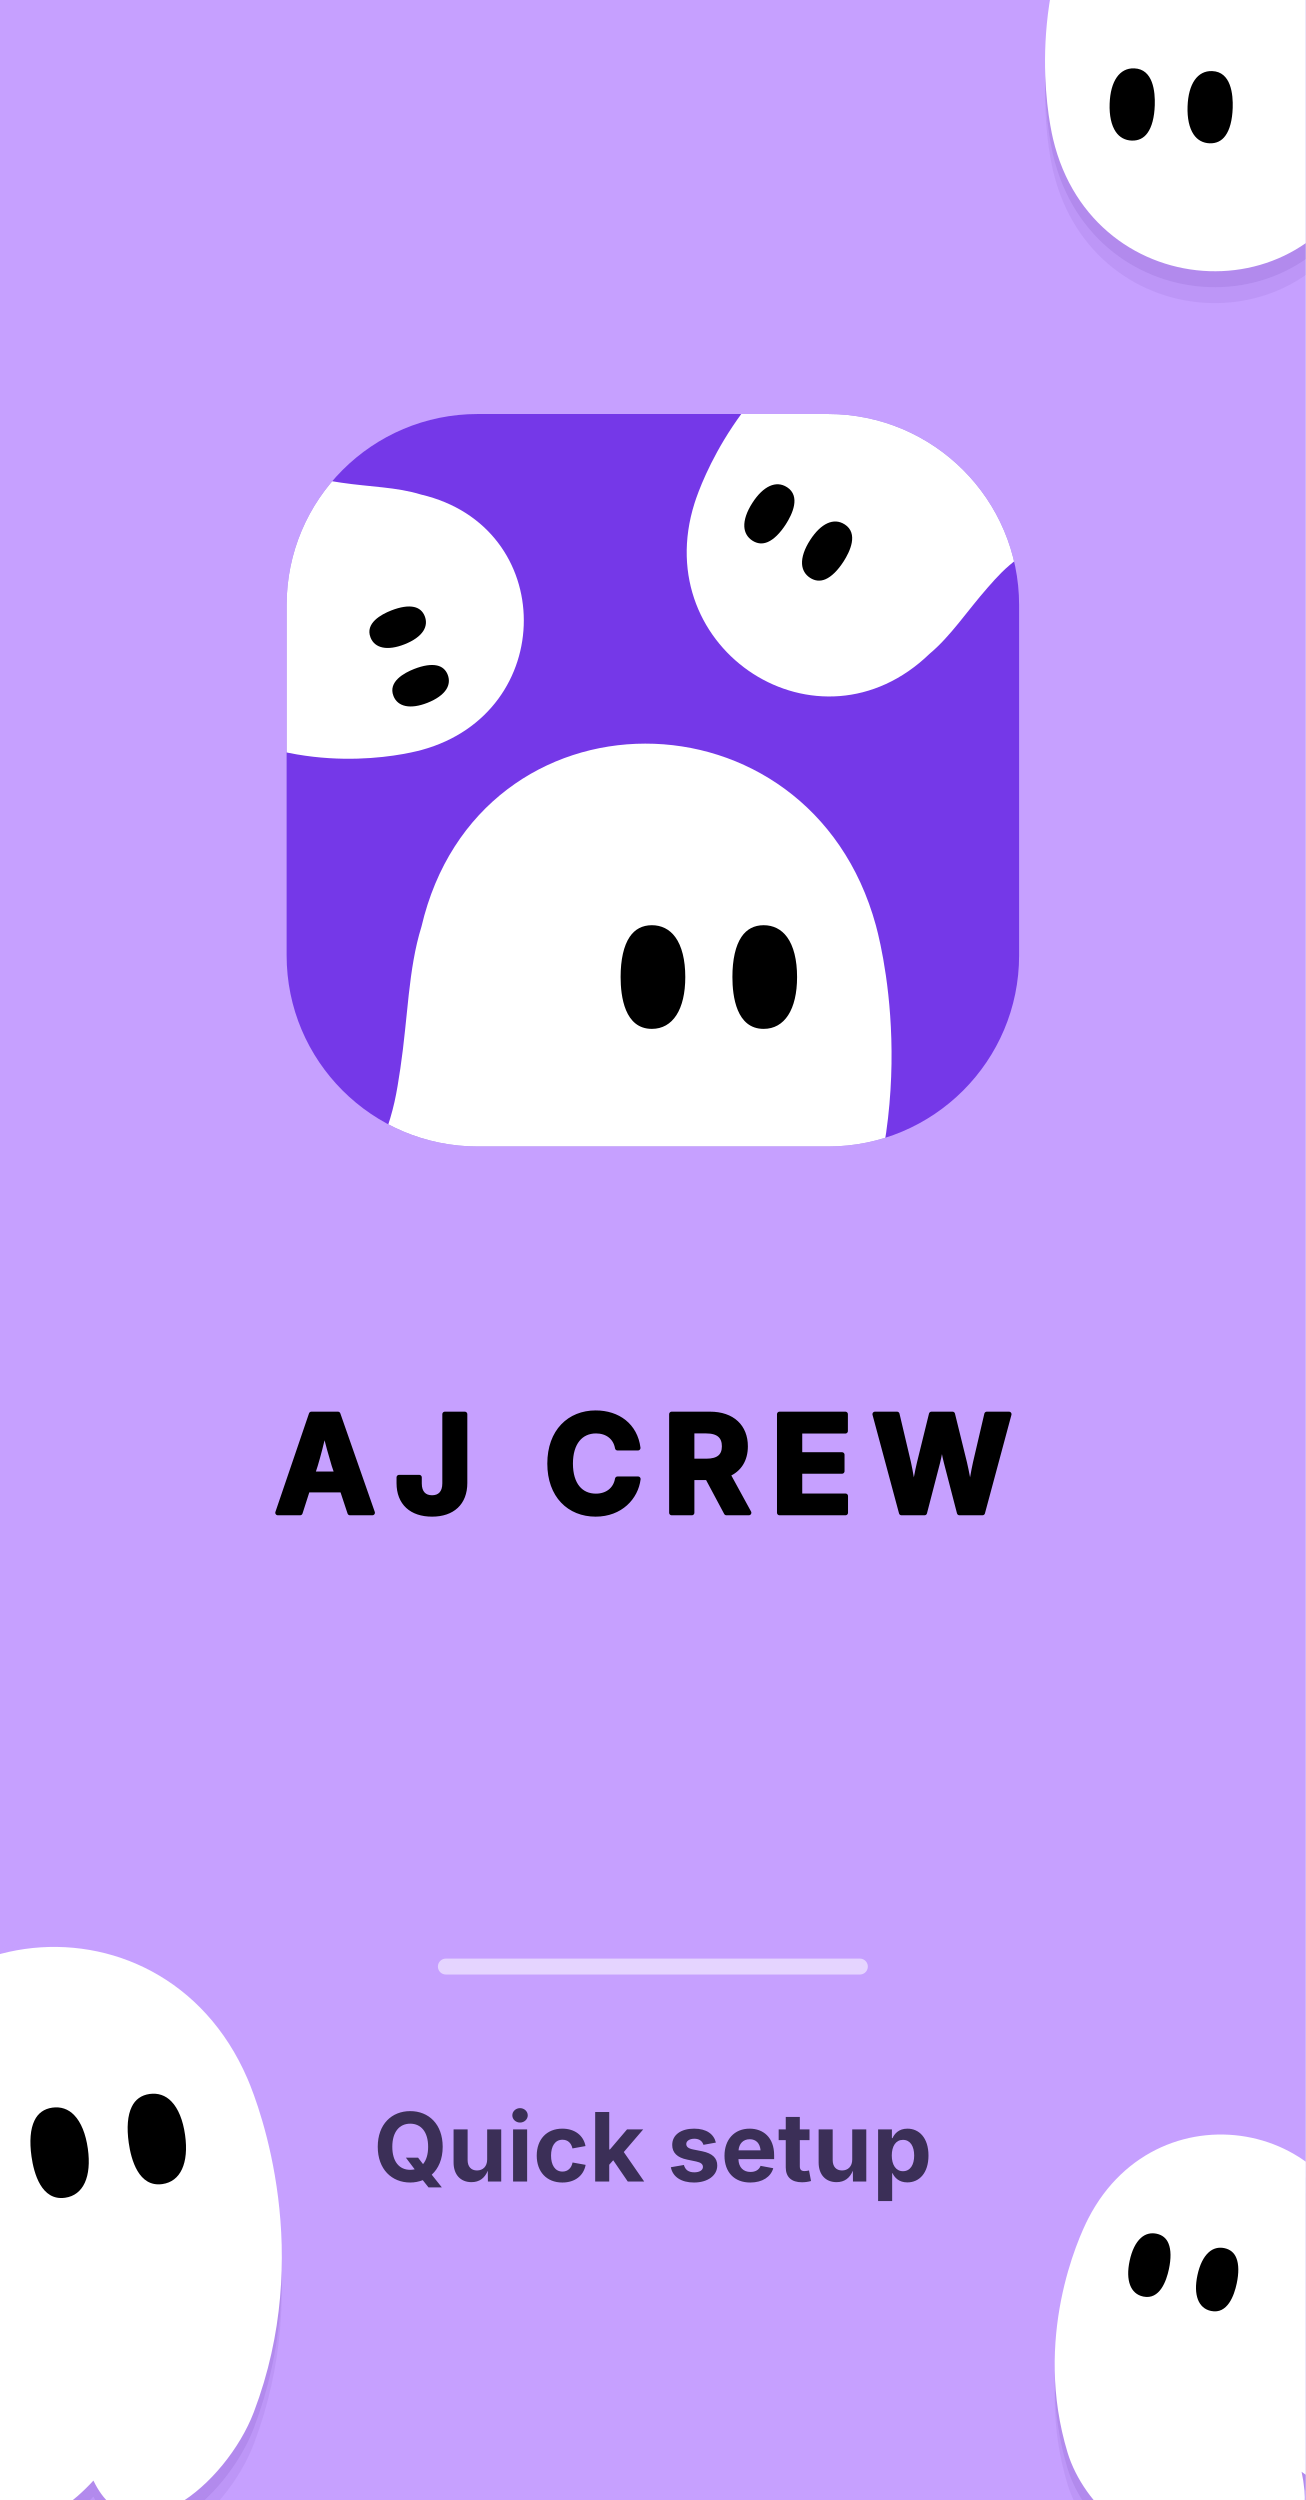
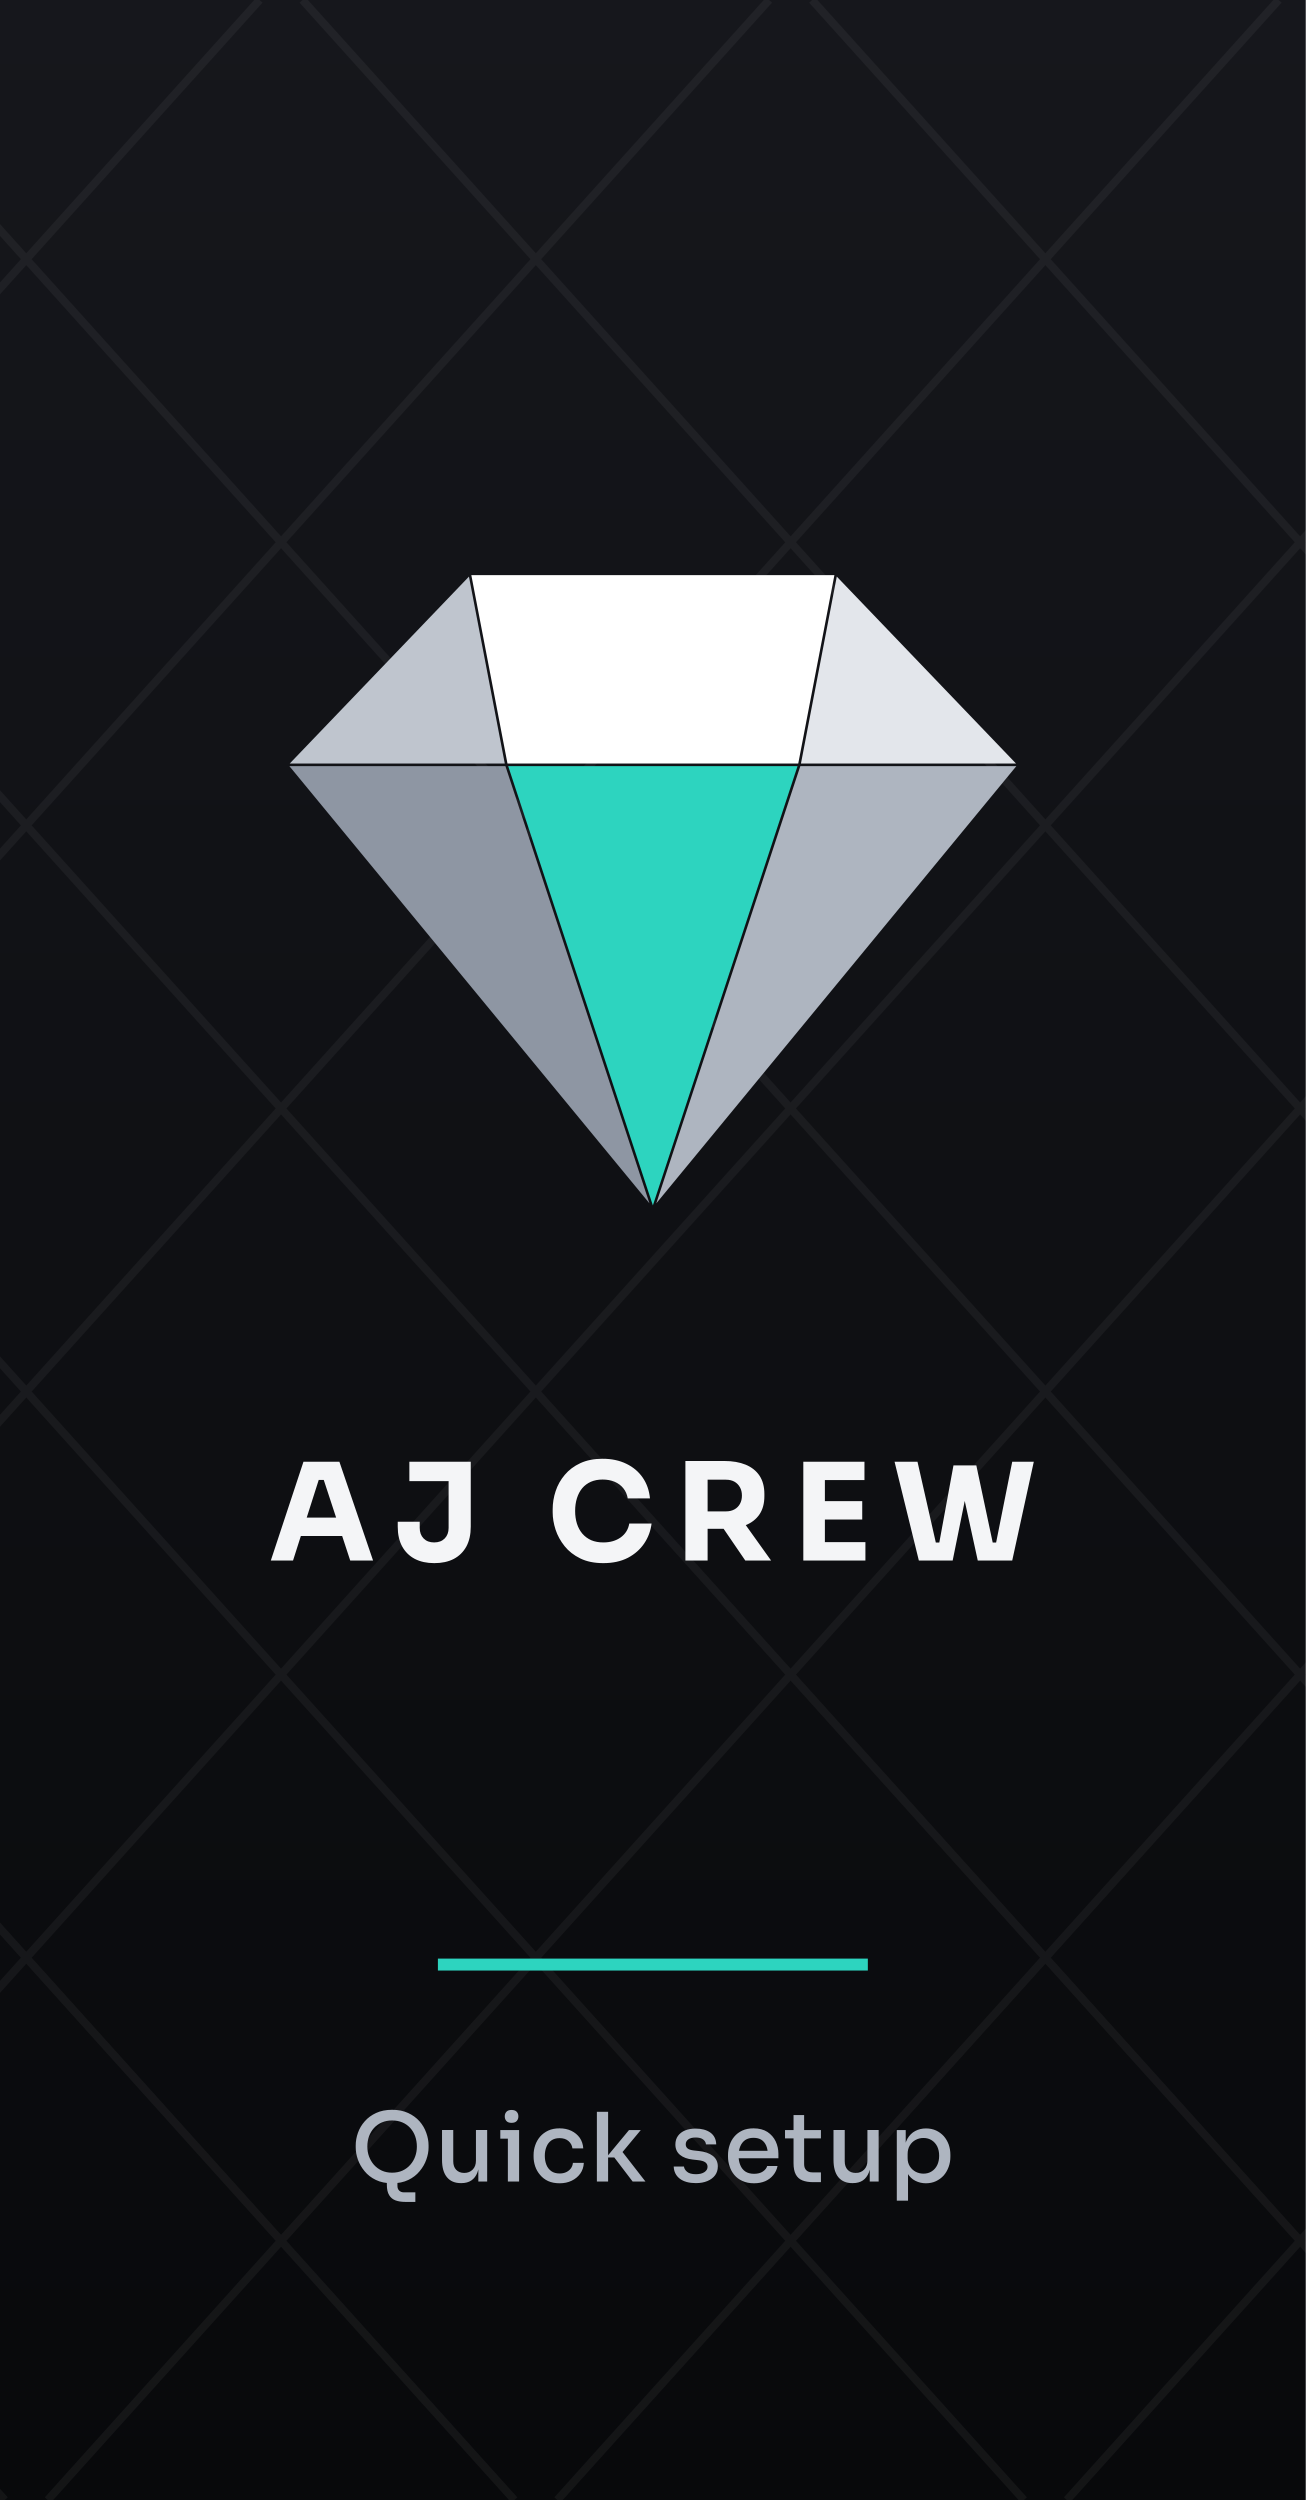
<svg xmlns="http://www.w3.org/2000/svg" width="164" height="314" viewBox="0 0 164 314">
  <defs>
-     <path id="ghost-body" d="M398.554 818.914C316.315 1001.03 491.477 1046.74 620.672 940.156C658.687 1059.66 801.052 970.473 852.234 877.795C964.787 673.567 919.318 465.357 907.64 422.374C827.637 129.443 427.623 128.946 358.8 423.865C342.651 475.544 342.402 534.18 333.458 595.051C328.986 625.86 325.507 645.488 313.83 677.785C306.873 696.424 297.68 712.819 282.773 740.645C259.915 783.881 269.604 867.113 387.87 823.883L399.051 818.914H398.554Z" />
-     <g id="ghost-art">
-       <path fill="#ffffff" d="M398.554 818.914C316.315 1001.03 491.477 1046.74 620.672 940.156C658.687 1059.66 801.052 970.473 852.234 877.795C964.787 673.567 919.318 465.357 907.64 422.374C827.637 129.443 427.623 128.946 358.8 423.865C342.651 475.544 342.402 534.18 333.458 595.051C328.986 625.86 325.507 645.488 313.83 677.785C306.873 696.424 297.68 712.819 282.773 740.645C259.915 783.881 269.604 867.113 387.87 823.883L399.051 818.914H398.554Z" />
-       <path fill="#000000" d="M636.123 549.353C603.328 549.353 598.359 510.097 598.359 486.742C598.359 465.623 602.086 448.977 609.293 438.293C615.504 428.852 624.697 424.131 636.123 424.131C647.555 424.131 657.492 428.852 664.447 438.541C672.398 449.474 676.623 466.12 676.623 486.742C676.623 525.998 661.471 549.353 636.375 549.353H636.123Z" />
-       <path fill="#000000" d="M771.24 549.353C738.445 549.353 733.477 510.097 733.477 486.742C733.477 465.623 737.203 448.977 744.41 438.293C750.621 428.852 759.814 424.131 771.24 424.131C782.672 424.131 792.609 428.852 799.564 438.541C807.516 449.474 811.74 466.12 811.74 486.742C811.74 525.998 796.588 549.353 771.492 549.353H771.24Z" />
-     </g>
-     <clipPath id="panel">
-       <rect width="164" height="314" />
-     </clipPath>
-     <clipPath id="mark-clip">
-       <rect x="36" y="52" width="92" height="92" rx="24" />
-     </clipPath>
+     <linearGradient id="ground" x1="0" y1="0" x2="0" y2="1">
+       <stop offset="0" stop-color="#16171C" />
+       <stop offset="1" stop-color="#08090B" />
+     </linearGradient>
  </defs>
-   <g clip-path="url(#panel)">
-     <rect width="164" height="314" fill="#c6a0ff" />
-     <g opacity="0.09" fill="#3d1080" transform="translate(0 2)">
-       <use href="#ghost-body" transform="translate(126 -30) rotate(182 27 35.4) translate(-18.48 -7.97) scale(0.07248)" />
-       <use href="#ghost-body" transform="translate(-26 236) rotate(-8 34 44.5) translate(-23.28 -10.04) scale(0.09128)" />
-       <use href="#ghost-body" transform="translate(128 262) rotate(12 24 31.45) translate(48 0) scale(-1 1) translate(-16.43 -7.09) scale(0.06443)" />
-     </g>
-     <g opacity="0.07" fill="#3d1080" transform="translate(0 4)">
-       <use href="#ghost-body" transform="translate(126 -30) rotate(182 27 35.4) translate(-18.48 -7.97) scale(0.07248)" />
-       <use href="#ghost-body" transform="translate(-26 236) rotate(-8 34 44.5) translate(-23.28 -10.04) scale(0.09128)" />
-       <use href="#ghost-body" transform="translate(128 262) rotate(12 24 31.45) translate(48 0) scale(-1 1) translate(-16.43 -7.09) scale(0.06443)" />
-     </g>
-     <g>
-       <use href="#ghost-art" transform="translate(126 -30) rotate(182 27 35.4) translate(-18.48 -7.97) scale(0.07248)" />
-       <use href="#ghost-art" transform="translate(-26 236) rotate(-8 34 44.5) translate(-23.28 -10.04) scale(0.09128)" />
-       <use href="#ghost-art" transform="translate(128 262) rotate(12 24 31.45) translate(48 0) scale(-1 1) translate(-16.43 -7.09) scale(0.06443)" />
-     </g>
-     <g clip-path="url(#mark-clip)">
-       <g transform="translate(36 52) scale(.44532) translate(-37.4 -29.85)">
-         <rect x="37.4" y="29.85" width="206.59" height="206.59" rx="53.29" fill="#7538e8" />
-         <path fill="#ffffff" d="M84.76 266.62c-19.2 42.53 21.68 53.2 51.84 28.31 8.86 27.91 42.12 7.09 54.05-14.53 26.29-47.66 15.67-96.28 12.95-106.31-18.69-68.39-112.09-68.46-128.17.35-3.75 12.04-3.82 25.74-5.95 39.96-1.07 7.17-1.83 11.75-4.6 19.29-1.6 4.34-3.79 8.19-7.24 14.68-6.81 10.42.13 31.72 27.13 18.26Z" />
-         <path d="M140.41 203.27c-7.67 0-8.81-9.16-8.81-14.62 0-4.93.88-8.84 2.56-11.33 1.47-2.18 3.58-3.29 6.26-3.29s4.98 1.13 6.6 3.35c1.85 2.53 2.82 6.43 2.82 11.27 0 9.15-3.52 14.62-9.42 14.62Z" />
-         <path d="M171.94 203.27c-7.67 0-8.81-9.16-8.81-14.62 0-4.93.88-8.84 2.56-11.33 1.47-2.18 3.58-3.29 6.26-3.29s4.98 1.13 6.6 3.35c1.85 2.53 2.82 6.43 2.82 11.27 0 9.15-3.52 14.62-9.42 14.62Z" />
-         <path fill="#ffffff" d="M23.47 57.81C-.43 47.02-6.43 70 7.56 86.94c-15.69 4.98-3.99 23.67 8.17 30.38 26.79 14.78 54.11 8.81 59.75 7.28 38.44-10.5 38.48-63-.2-72.04-6.77-2.11-14.47-2.15-22.46-3.34-4.03-.6-6.6-1.03-10.84-2.59-2.44-.9-4.6-2.13-8.25-4.07-5.86-3.83-17.83.07-10.26 15.25Z" />
-         <path d="M61.06 92.87c-1.57-4.01 2.99-6.49 5.84-7.61 2.58-1.01 4.81-1.35 6.45-.98 1.44.32 2.46 1.2 3.01 2.6s.43 2.83-.4 4.14c-.95 1.49-2.78 2.79-5.32 3.79-4.79 1.88-8.37 1.15-9.58-1.93Z" />
-         <path d="M67.53 109.37c-1.57-4.01 2.99-6.49 5.84-7.61 2.58-1.01 4.81-1.35 6.45-.98 1.44.32 2.46 1.2 3.01 2.6s.43 2.83-.4 4.14c-.95 1.48-2.78 2.79-5.32 3.79-4.79 1.88-8.37 1.15-9.58-1.93Z" />
-         <path fill="#ffffff" d="M244.6 46.77c24.07-15.57 6.51-34.68-17.35-31.87 4.71-17.36-19.39-17.68-32.74-10.48-29.43 15.86-40.13 44.5-42.06 50.58-13.11 41.53 35.1 72.65 66.3 42.47 5.95-4.97 10.54-12.02 16.37-18.65 2.94-3.35 4.85-5.46 8.8-8.43 2.27-1.71 4.68-2.97 8.62-5.17 6.99-3.11 10.49-16.42-7.93-18.46Z" />
-         <path d="M194.79 60.97c3.96 2.55 1.5 7.66-.31 10.48-1.64 2.54-3.4 4.27-5.09 5-1.49.64-2.94.51-4.33-.38s-2.19-2.24-2.29-3.92c-.11-1.92.68-4.26 2.29-6.76 3.05-4.73 6.68-6.38 9.73-4.41Z" />
-         <path d="M178.51 50.47c3.96 2.55 1.5 7.66-.31 10.48-1.64 2.54-3.4 4.27-5.09 5-1.49.64-2.94.51-4.33-.38s-2.19-2.24-2.29-3.92c-.11-1.92.68-4.26 2.29-6.76 3.05-4.73 6.68-6.38 9.73-4.41Z" />
-       </g>
-     </g>
-     <g font-family="-apple-system, BlinkMacSystemFont, 'Segoe UI', sans-serif" text-anchor="middle">
-       <text x="80.81" y="190" font-size="17" font-weight="700" letter-spacing="2.38" fill="#000000" stroke="#000000" stroke-width="0.64" stroke-linejoin="round">AJ CREW</text>
-     </g>
-     <path d="M56 247H108" stroke="#ffffff" stroke-opacity="0.55" stroke-linecap="round" stroke-width="2" />
-     <text x="82" y="274" text-anchor="middle" fill="#3b2f57" font-family="-apple-system, BlinkMacSystemFont, 'Segoe UI', sans-serif" font-size="12" font-weight="650">Quick setup</text>
-   </g>
+   <rect width="164" height="314" fill="url(#ground)" />
+   <path d="M-314 314L-31.4 0M-282 0L0.6 314M-250 314L32.6 0M-218 0L64.6 314M-186 314L96.6 0M-154 0L128.6 314M-122 314L160.6 0M-90 0L192.6 314M-58 314L224.6 0M-26 0L256.6 314M6 314L288.6 0M38 0L320.6 314M70 314L352.6 0M102 0L384.6 314M134 314L416.6 0M166 0L448.6 314M198 314L480.6 0M230 0L512.6 314M262 314L544.6 0M294 0L576.6 314M326 314L608.6 0M358 0L640.6 314M390 314L672.6 0M422 0L704.6 314M454 314L736.6 0M486 0L768.6 314" stroke="#fff" stroke-opacity="0.05" stroke-width="1" fill="none" />
+   <path d="M36.39 95.9L58.9 72.42L63.4 95.9Z" fill="#BFC5CE" />
+   <path d="M59.2 72.24L104.8 72.24L100.26 95.9L63.74 95.9Z" fill="#FFFFFF" />
+   <path d="M105.1 72.42L127.61 95.9L100.6 95.9Z" fill="#E3E6EB" />
+   <path d="M36.35 96.23L63.48 96.23L81.57 151.14Z" fill="#8E96A3" />
+   <path d="M63.83 96.23L100.17 96.23L82 151.4Z" fill="#2DD4BF" />
+   <path d="M100.52 96.23L127.65 96.23L82.43 151.14Z" fill="#AEB5C0" />
+   <path transform="translate(33.796 196)" fill="#F4F5F7" d="M0.22 0 4.32 -12.41H8.83L13.06 0H10.19L6.75 -10.48L7.63 -10.12H5.44L6.35 -10.48L3.01 0H0.22ZM3.32 -3.08 4.18 -5.39H9.05L9.9 -3.08H3.32ZM20.75 0.33Q19.34 0.33 18.31 -0.2Q17.28 -0.74 16.72 -1.76Q16.16 -2.78 16.16 -4.25V-4.87H18.92V-4.1Q18.92 -3.27 19.41 -2.77Q19.9 -2.27 20.73 -2.27Q21.57 -2.27 22.06 -2.77Q22.55 -3.27 22.55 -4.1V-10.31H25.33V-4.25Q25.33 -2.78 24.78 -1.76Q24.22 -0.74 23.2 -0.2Q22.18 0.33 20.75 0.33ZM17.62 -9.97V-12.41H25.33V-9.97H17.62ZM41.98 0.33Q40.29 0.33 39.09 -0.26Q37.88 -0.85 37.12 -1.8Q36.35 -2.76 35.98 -3.88Q35.62 -5 35.62 -6.05V-6.43Q35.62 -7.59 35.99 -8.71Q36.36 -9.84 37.14 -10.76Q37.91 -11.68 39.1 -12.23Q40.29 -12.78 41.89 -12.78Q43.58 -12.78 44.87 -12.15Q46.16 -11.53 46.93 -10.41Q47.7 -9.29 47.84 -7.8H45.05Q44.92 -8.55 44.49 -9.08Q44.06 -9.61 43.4 -9.89Q42.73 -10.17 41.89 -10.17Q41.07 -10.17 40.42 -9.89Q39.77 -9.6 39.33 -9.08Q38.9 -8.56 38.67 -7.83Q38.44 -7.11 38.44 -6.22Q38.44 -5.35 38.67 -4.62Q38.9 -3.9 39.35 -3.37Q39.81 -2.84 40.46 -2.55Q41.12 -2.27 41.98 -2.27Q43.27 -2.27 44.16 -2.9Q45.05 -3.54 45.24 -4.64H48.04Q47.88 -3.28 47.12 -2.15Q46.36 -1.02 45.07 -0.34Q43.77 0.33 41.98 0.33ZM52.29 0V-12.5H55.08V0H52.29ZM59.81 0 56.17 -5.33H59.24L63.05 0H59.81ZM54.32 -3.98V-6.17H57.38Q58 -6.17 58.45 -6.42Q58.89 -6.66 59.14 -7.11Q59.39 -7.56 59.39 -8.15Q59.39 -8.76 59.14 -9.2Q58.89 -9.65 58.45 -9.9Q58 -10.15 57.38 -10.15H54.32V-12.5H57.17Q58.72 -12.5 59.85 -12.04Q60.99 -11.57 61.6 -10.65Q62.21 -9.73 62.21 -8.35V-8.08Q62.21 -6.7 61.59 -5.79Q60.97 -4.88 59.84 -4.43Q58.72 -3.98 57.17 -3.98H54.32ZM67.1 0V-12.41H69.81V0H67.1ZM69.47 0V-2.31H74.9V0H69.47ZM69.47 -5.15V-7.46H74.5V-5.15H69.47ZM69.47 -10.1V-12.41H74.78V-10.1H69.47ZM81.61 0 78.56 -12.41H81.44L83.83 -1.87L83.24 -2.26H84.78L84.11 -1.87L85.96 -11.95H88.28L85.86 0H81.61ZM89.01 0 86.4 -11.95H88.83L90.97 -1.87L90.31 -2.26H91.79L91.24 -1.87L93.34 -12.41H96.05L93.34 0H89.01Z" />
+   <rect x="55" y="246" width="54" height="1.5" fill="#2DD4BF" />
+   <path transform="translate(44.058 274)" fill="#AEB5C0" d="M6.84 2.56Q6.14 2.56 5.62 2.37Q5.1 2.18 4.82 1.71Q4.53 1.24 4.53 0.4V-0.75H5.86V0.55Q5.86 0.93 6.08 1.14Q6.31 1.36 6.68 1.36H8.11V2.56H6.84ZM5.19 0.22Q4.01 0.22 3.15 -0.2Q2.29 -0.61 1.73 -1.3Q1.17 -1.98 0.89 -2.76Q0.62 -3.55 0.62 -4.27V-4.54Q0.62 -5.33 0.9 -6.12Q1.18 -6.92 1.76 -7.57Q2.33 -8.22 3.18 -8.61Q4.04 -9.01 5.19 -9.01Q6.34 -9.01 7.2 -8.61Q8.05 -8.22 8.63 -7.57Q9.2 -6.92 9.48 -6.12Q9.77 -5.33 9.77 -4.54V-4.27Q9.77 -3.55 9.49 -2.76Q9.22 -1.98 8.65 -1.3Q8.09 -0.61 7.23 -0.2Q6.37 0.22 5.19 0.22ZM5.19 -1.11Q5.91 -1.11 6.49 -1.37Q7.07 -1.64 7.47 -2.1Q7.88 -2.56 8.09 -3.15Q8.3 -3.73 8.3 -4.39Q8.3 -5.08 8.09 -5.68Q7.88 -6.27 7.47 -6.72Q7.07 -7.17 6.49 -7.42Q5.91 -7.67 5.19 -7.67Q4.47 -7.67 3.9 -7.42Q3.32 -7.17 2.91 -6.72Q2.51 -6.27 2.29 -5.68Q2.08 -5.08 2.08 -4.39Q2.08 -3.73 2.29 -3.15Q2.51 -2.56 2.91 -2.1Q3.32 -1.64 3.9 -1.37Q4.47 -1.11 5.19 -1.11ZM13.83 0.2Q12.69 0.2 12.08 -0.54Q11.46 -1.29 11.46 -2.72V-6.47H12.87V-2.54Q12.87 -1.86 13.24 -1.47Q13.62 -1.08 14.25 -1.08Q14.9 -1.08 15.31 -1.5Q15.72 -1.91 15.72 -2.63V-6.47H17.13V0H16.02V-2.76H16.15Q16.15 -1.79 15.9 -1.13Q15.65 -0.48 15.15 -0.14Q14.65 0.2 13.89 0.2H13.83ZM19.73 0V-6.46H21.14V0H19.73ZM18.78 -5.38V-6.46H21.14V-5.38H18.78ZM20.19 -7.37Q19.76 -7.37 19.55 -7.6Q19.34 -7.83 19.34 -8.18Q19.34 -8.54 19.55 -8.76Q19.76 -8.99 20.19 -8.99Q20.63 -8.99 20.84 -8.76Q21.05 -8.54 21.05 -8.18Q21.05 -7.83 20.84 -7.6Q20.63 -7.37 20.19 -7.37ZM26.24 0.22Q25.4 0.22 24.78 -0.06Q24.17 -0.35 23.77 -0.84Q23.36 -1.32 23.16 -1.91Q22.96 -2.51 22.96 -3.11V-3.34Q22.96 -3.97 23.17 -4.57Q23.37 -5.16 23.78 -5.64Q24.19 -6.11 24.8 -6.4Q25.41 -6.68 26.22 -6.68Q27.05 -6.68 27.7 -6.37Q28.36 -6.05 28.76 -5.49Q29.15 -4.92 29.2 -4.16H27.84Q27.77 -4.71 27.35 -5.08Q26.93 -5.45 26.22 -5.45Q25.6 -5.45 25.19 -5.16Q24.78 -4.87 24.58 -4.37Q24.37 -3.87 24.37 -3.23Q24.37 -2.61 24.57 -2.1Q24.77 -1.6 25.19 -1.3Q25.6 -1.01 26.24 -1.01Q26.72 -1.01 27.08 -1.19Q27.43 -1.36 27.65 -1.66Q27.86 -1.96 27.9 -2.34H29.27Q29.23 -1.56 28.82 -0.99Q28.41 -0.42 27.74 -0.1Q27.08 0.22 26.24 0.22ZM35.4 0 33.1 -3.02H32.09L34.94 -6.46H36.42L33.81 -3.32L33.87 -4.04L37.01 0H35.4ZM30.91 0V-8.76H32.32V0H30.91ZM43.35 0.2Q42.05 0.2 41.32 -0.36Q40.6 -0.91 40.56 -1.88H41.85Q41.88 -1.53 42.23 -1.23Q42.58 -0.92 43.36 -0.92Q44.04 -0.92 44.43 -1.19Q44.81 -1.45 44.81 -1.85Q44.81 -2.21 44.52 -2.42Q44.24 -2.62 43.58 -2.69L42.94 -2.76Q41.94 -2.87 41.36 -3.34Q40.77 -3.82 40.77 -4.65Q40.77 -5.29 41.1 -5.74Q41.42 -6.18 41.99 -6.42Q42.57 -6.65 43.31 -6.65Q44.45 -6.65 45.16 -6.15Q45.87 -5.64 45.9 -4.66H44.61Q44.59 -5.02 44.26 -5.28Q43.94 -5.53 43.31 -5.53Q42.71 -5.53 42.39 -5.29Q42.07 -5.05 42.07 -4.68Q42.07 -4.34 42.31 -4.15Q42.55 -3.96 43.1 -3.9L43.73 -3.83Q44.82 -3.72 45.46 -3.23Q46.1 -2.74 46.1 -1.88Q46.1 -1.26 45.76 -0.79Q45.41 -0.32 44.79 -0.06Q44.17 0.2 43.35 0.2ZM50.65 0.22Q49.81 0.22 49.19 -0.07Q48.57 -0.35 48.17 -0.83Q47.77 -1.31 47.58 -1.91Q47.38 -2.5 47.38 -3.12V-3.34Q47.38 -3.98 47.58 -4.57Q47.77 -5.17 48.17 -5.64Q48.57 -6.12 49.17 -6.4Q49.78 -6.68 50.58 -6.68Q51.63 -6.68 52.33 -6.23Q53.02 -5.77 53.37 -5.04Q53.71 -4.31 53.71 -3.48V-2.92H47.98V-3.86H52.77L52.38 -3.38Q52.38 -4.03 52.18 -4.5Q51.98 -4.97 51.59 -5.23Q51.19 -5.49 50.58 -5.49Q49.96 -5.49 49.54 -5.21Q49.13 -4.92 48.92 -4.42Q48.71 -3.91 48.71 -3.23Q48.71 -2.58 48.92 -2.07Q49.12 -1.56 49.55 -1.26Q49.99 -0.97 50.65 -0.97Q51.34 -0.97 51.76 -1.26Q52.19 -1.55 52.3 -1.95H53.6Q53.47 -1.29 53.06 -0.8Q52.66 -0.31 52.05 -0.04Q51.43 0.22 50.65 0.22ZM58.09 0.08Q57.28 0.08 56.73 -0.14Q56.17 -0.36 55.89 -0.89Q55.61 -1.41 55.61 -2.31L55.61 -8.35H56.94L56.94 -2.19Q56.94 -1.69 57.21 -1.42Q57.48 -1.15 57.98 -1.15H59.05V0.08H58.09ZM54.54 -5.42V-6.46H59.05V-5.42H54.54ZM62.99 0.2Q61.86 0.2 61.24 -0.54Q60.63 -1.29 60.63 -2.72V-6.47H62.04V-2.54Q62.04 -1.86 62.41 -1.47Q62.78 -1.08 63.42 -1.08Q64.07 -1.08 64.48 -1.5Q64.89 -1.91 64.89 -2.63V-6.47H66.3V0H65.18V-2.76H65.32Q65.32 -1.79 65.07 -1.13Q64.81 -0.48 64.32 -0.14Q63.82 0.2 63.05 0.2H62.99ZM68.58 2.4V-6.46H69.7V-3.67L69.49 -3.69Q69.54 -4.7 69.91 -5.37Q70.29 -6.03 70.9 -6.35Q71.51 -6.67 72.25 -6.67Q72.94 -6.67 73.51 -6.41Q74.07 -6.15 74.48 -5.7Q74.88 -5.24 75.1 -4.64Q75.31 -4.04 75.31 -3.35V-3.12Q75.31 -2.43 75.09 -1.83Q74.87 -1.22 74.47 -0.76Q74.06 -0.31 73.49 -0.04Q72.93 0.22 72.23 0.22Q71.53 0.22 70.91 -0.09Q70.3 -0.39 69.91 -1.05Q69.52 -1.7 69.46 -2.76L69.99 -1.88V2.4H68.58ZM71.93 -0.99Q72.53 -0.99 72.97 -1.28Q73.41 -1.56 73.66 -2.07Q73.9 -2.58 73.9 -3.23Q73.9 -3.9 73.66 -4.4Q73.41 -4.9 72.97 -5.18Q72.53 -5.47 71.93 -5.47Q71.4 -5.47 70.95 -5.23Q70.49 -4.99 70.22 -4.54Q69.94 -4.09 69.94 -3.45V-2.93Q69.94 -2.32 70.23 -1.89Q70.51 -1.46 70.96 -1.22Q71.42 -0.99 71.93 -0.99Z" />
</svg>
